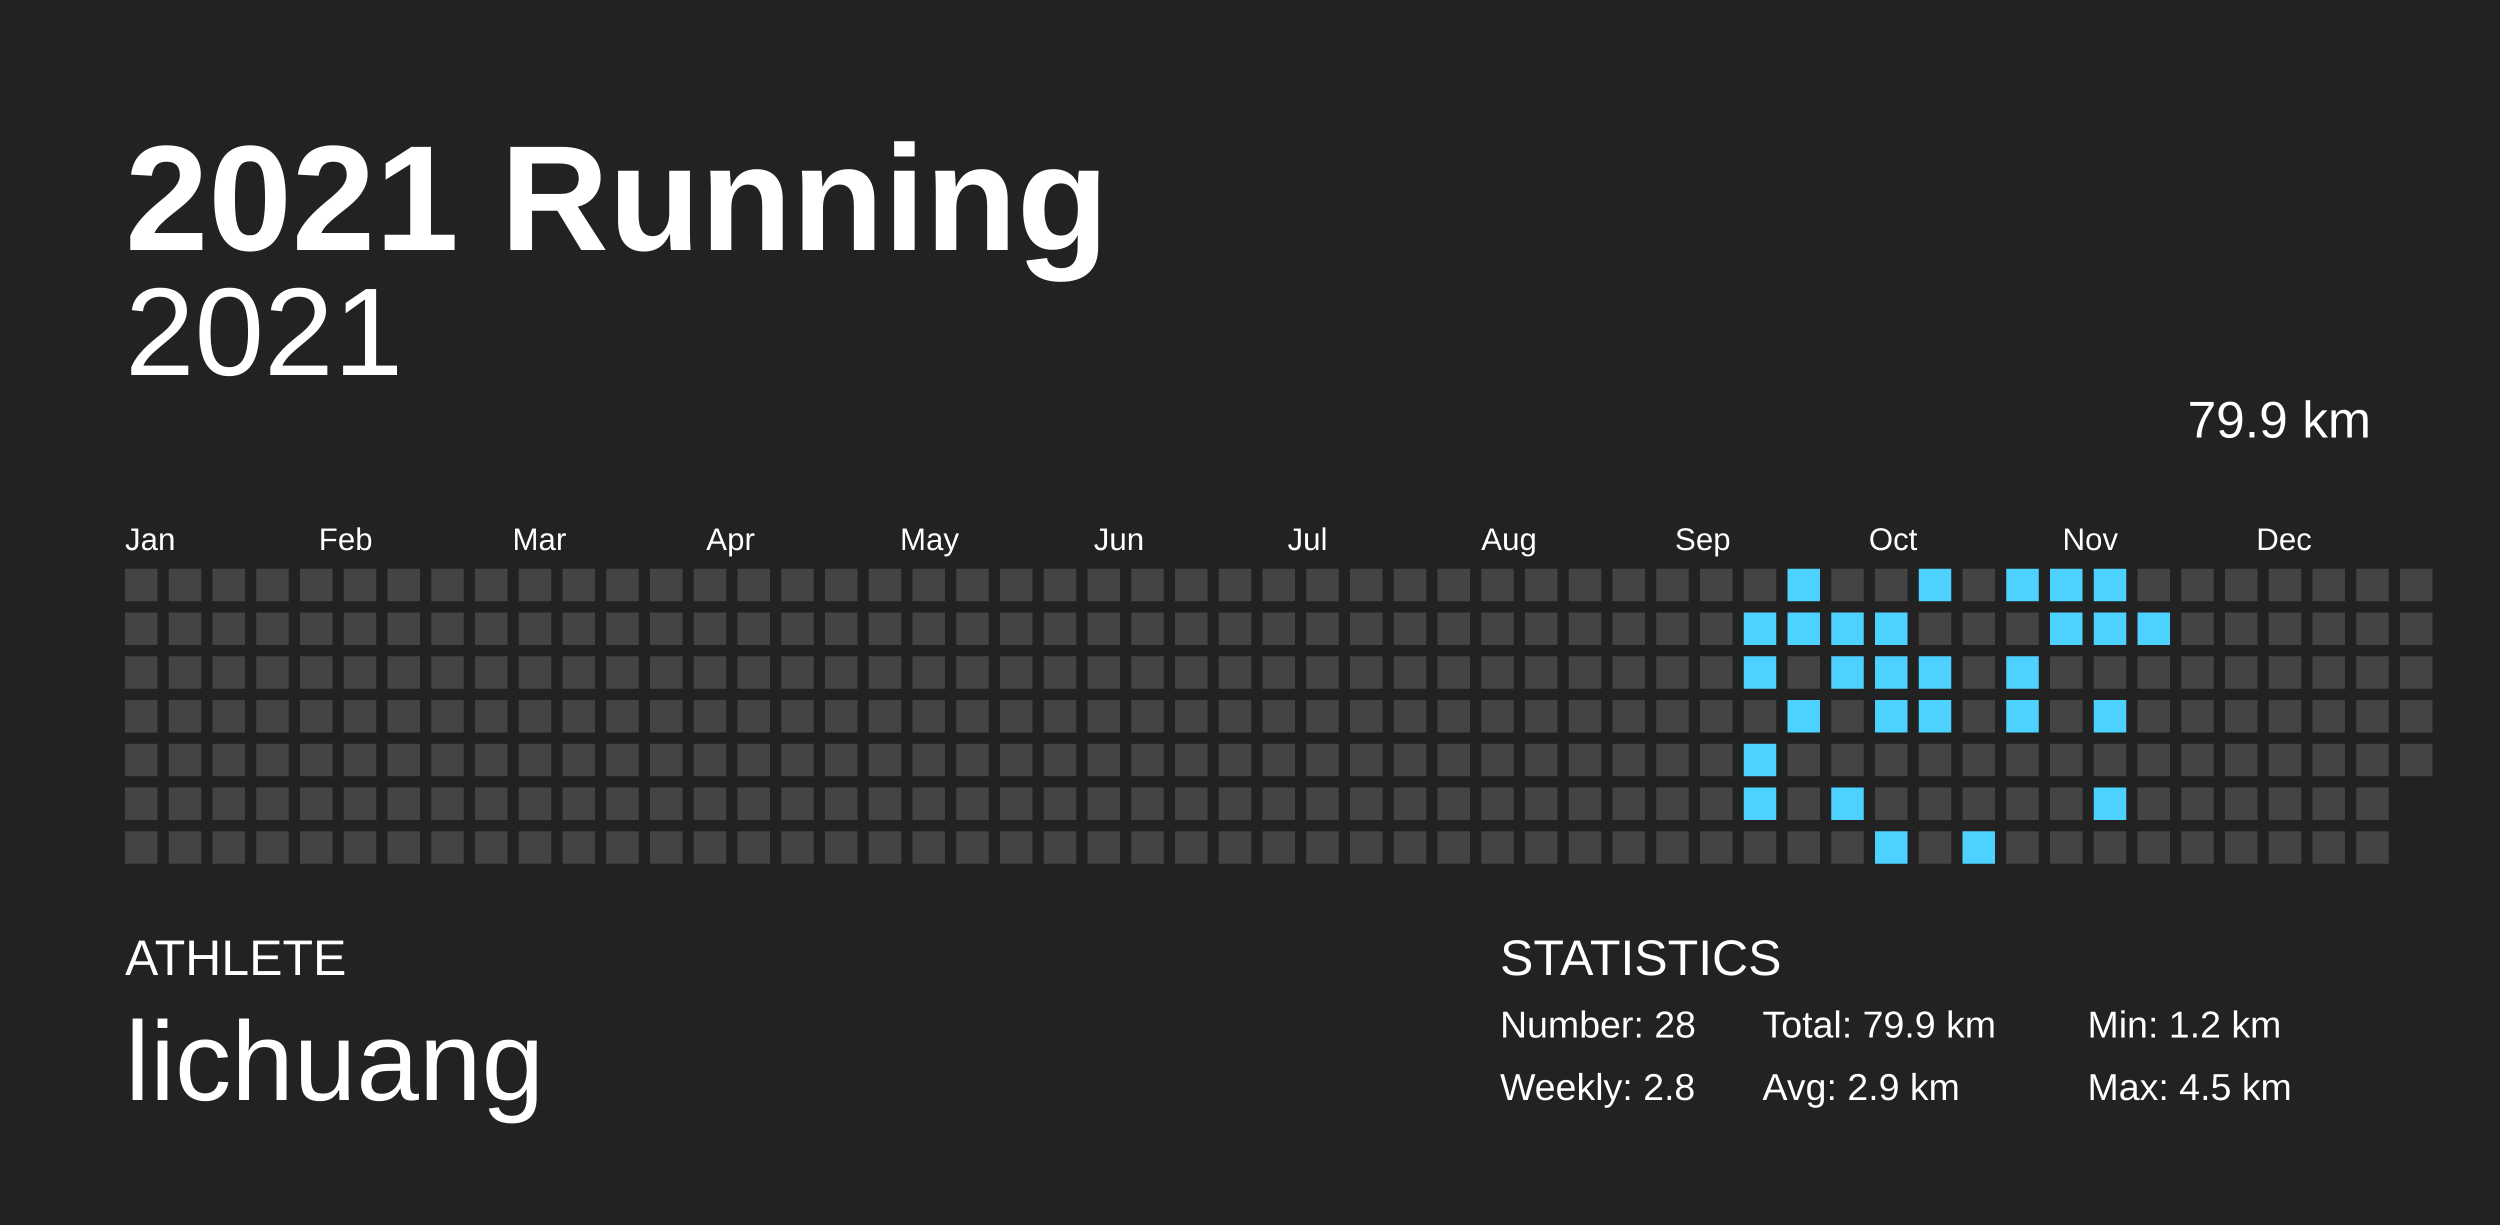
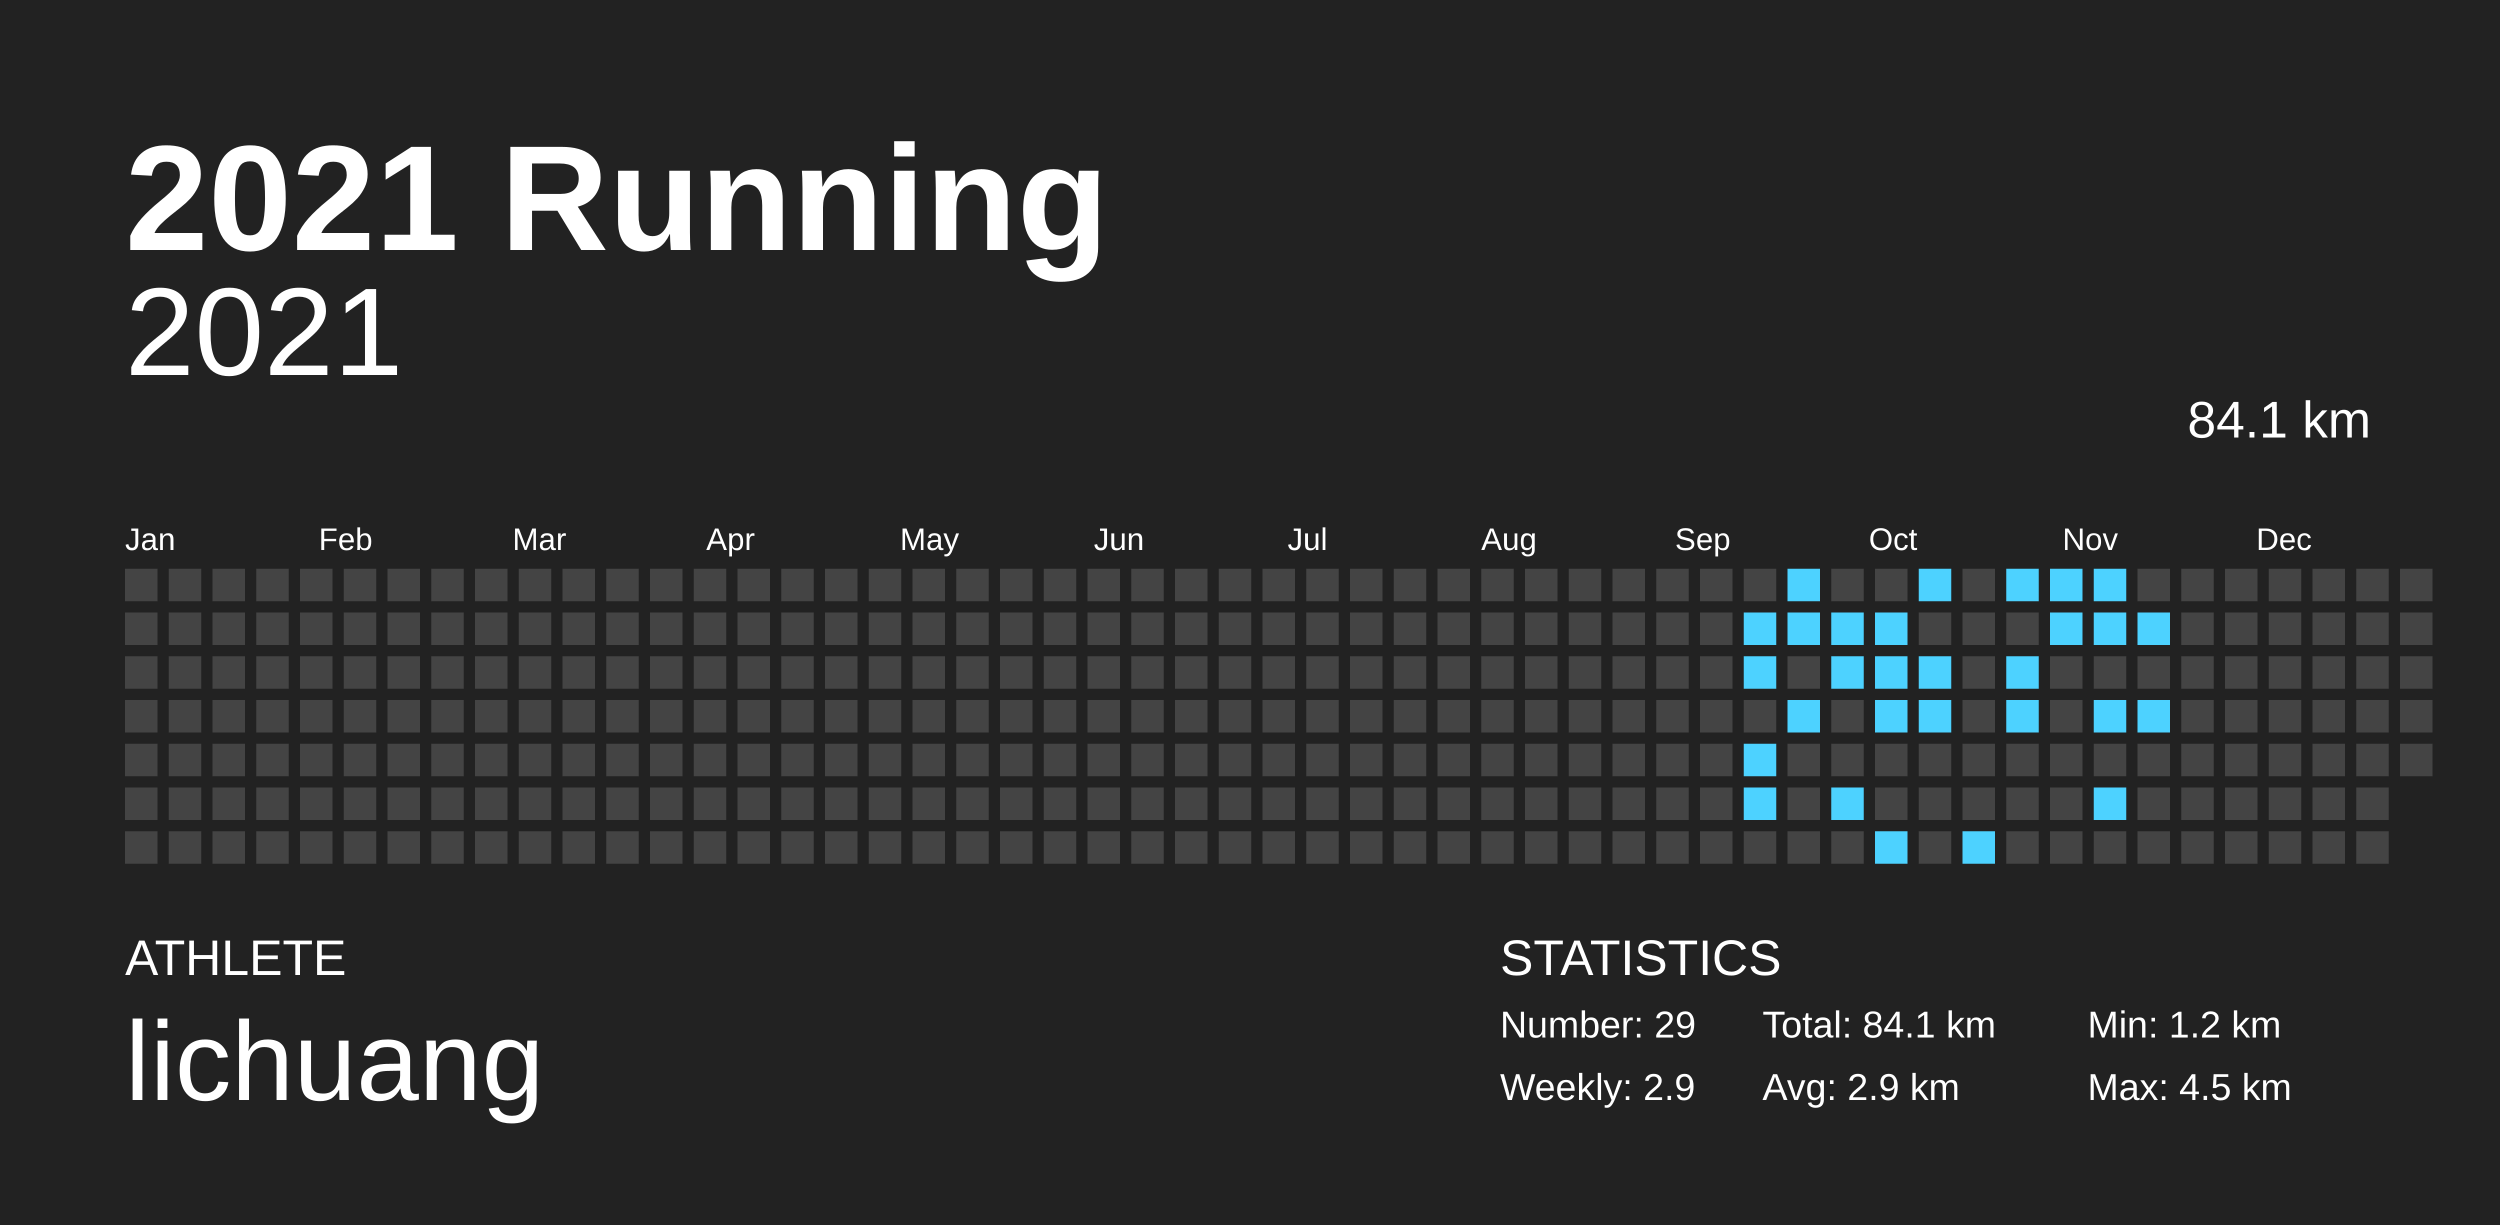
<svg xmlns="http://www.w3.org/2000/svg" baseProfile="full" height="98mm" version="1.1" viewBox="0,0,200,98" width="200mm">
  <defs />
  <rect fill="#222222" height="98" width="200" x="0" y="0" />
  <text fill="#FFFFFF" style="font-size:12px; font-family:Arial; font-weight:bold;" x="10" y="20">2021 Running</text>
  <text fill="#FFFFFF" style="font-size:4px; font-family:Arial" x="10" y="78">ATHLETE</text>
  <text fill="#FFFFFF" style="font-size:9px; font-family:Arial" x="10" y="88">lichuang</text>
  <text fill="#FFFFFF" style="font-size:4px; font-family:Arial" x="120" y="78">STATISTICS</text>
-   <text fill="#FFFFFF" style="font-size:3px; font-family:Arial" x="120" y="83">Number: 28</text>
-   <text fill="#FFFFFF" style="font-size:3px; font-family:Arial" x="120" y="88">Weekly: 2.8</text>
-   <text fill="#FFFFFF" style="font-size:3px; font-family:Arial" x="141" y="83">Total: 79.9 km</text>
+   <text fill="#FFFFFF" style="font-size:3px; font-family:Arial" x="120" y="83">Number: 29</text>
+   <text fill="#FFFFFF" style="font-size:3px; font-family:Arial" x="120" y="88">Weekly: 2.9</text>
+   <text fill="#FFFFFF" style="font-size:3px; font-family:Arial" x="141" y="83">Total: 84.1 km</text>
  <text fill="#FFFFFF" style="font-size:3px; font-family:Arial" x="141" y="88">Avg: 2.9 km</text>
  <text fill="#FFFFFF" style="font-size:3px; font-family:Arial" x="167" y="83">Min: 1.2 km</text>
  <text fill="#FFFFFF" style="font-size:3px; font-family:Arial" x="167" y="88">Max: 4.5 km</text>
  <text alignment-baseline="hanging" fill="#FFFFFF" style="font-size:10.0px; font-family:Arial;" x="10" y="30">2021</text>
-   <text alignment-baseline="hanging" fill="#FFFFFF" style="font-size:4.125px; font-family:Arial;" x="175" y="35">79.9 km</text>
+   <text alignment-baseline="hanging" fill="#FFFFFF" style="font-size:4.125px; font-family:Arial;" x="175" y="35">84.1 km</text>
  <text fill="#FFFFFF" style="font-size:2.5px; font-family:Arial" x="10.0" y="44">Jan</text>
  <text fill="#FFFFFF" style="font-size:2.5px; font-family:Arial" x="25.5" y="44">Feb</text>
  <text fill="#FFFFFF" style="font-size:2.5px; font-family:Arial" x="41.0" y="44">Mar</text>
  <text fill="#FFFFFF" style="font-size:2.5px; font-family:Arial" x="56.5" y="44">Apr</text>
  <text fill="#FFFFFF" style="font-size:2.5px; font-family:Arial" x="72.0" y="44">May</text>
  <text fill="#FFFFFF" style="font-size:2.5px; font-family:Arial" x="87.5" y="44">Jun</text>
  <text fill="#FFFFFF" style="font-size:2.5px; font-family:Arial" x="103.0" y="44">Jul</text>
  <text fill="#FFFFFF" style="font-size:2.5px; font-family:Arial" x="118.5" y="44">Aug</text>
  <text fill="#FFFFFF" style="font-size:2.5px; font-family:Arial" x="134.0" y="44">Sep</text>
  <text fill="#FFFFFF" style="font-size:2.5px; font-family:Arial" x="149.5" y="44">Oct</text>
  <text fill="#FFFFFF" style="font-size:2.5px; font-family:Arial" x="165.0" y="44">Nov</text>
  <text fill="#FFFFFF" style="font-size:2.5px; font-family:Arial" x="180.5" y="44">Dec</text>
  <rect fill="#444444" height="2.6" width="2.6" x="10.0" y="45.5" />
  <rect fill="#444444" height="2.6" width="2.6" x="10.0" y="49.0" />
  <rect fill="#444444" height="2.6" width="2.6" x="10.0" y="52.5" />
  <rect fill="#444444" height="2.6" width="2.6" x="10.0" y="56.0" />
  <rect fill="#444444" height="2.6" width="2.6" x="10.0" y="59.5" />
  <rect fill="#444444" height="2.6" width="2.6" x="10.0" y="63.0" />
  <rect fill="#444444" height="2.6" width="2.6" x="10.0" y="66.5" />
  <rect fill="#444444" height="2.6" width="2.6" x="13.5" y="45.5" />
  <rect fill="#444444" height="2.6" width="2.6" x="13.5" y="49.0" />
  <rect fill="#444444" height="2.6" width="2.6" x="13.5" y="52.5" />
  <rect fill="#444444" height="2.6" width="2.6" x="13.5" y="56.0" />
  <rect fill="#444444" height="2.6" width="2.6" x="13.5" y="59.5" />
  <rect fill="#444444" height="2.6" width="2.6" x="13.5" y="63.0" />
  <rect fill="#444444" height="2.6" width="2.6" x="13.5" y="66.5" />
  <rect fill="#444444" height="2.6" width="2.6" x="17.0" y="45.5" />
  <rect fill="#444444" height="2.6" width="2.6" x="17.0" y="49.0" />
  <rect fill="#444444" height="2.6" width="2.6" x="17.0" y="52.5" />
  <rect fill="#444444" height="2.6" width="2.6" x="17.0" y="56.0" />
  <rect fill="#444444" height="2.6" width="2.6" x="17.0" y="59.5" />
  <rect fill="#444444" height="2.6" width="2.6" x="17.0" y="63.0" />
  <rect fill="#444444" height="2.6" width="2.6" x="17.0" y="66.5" />
  <rect fill="#444444" height="2.6" width="2.6" x="20.5" y="45.5" />
  <rect fill="#444444" height="2.6" width="2.6" x="20.5" y="49.0" />
  <rect fill="#444444" height="2.6" width="2.6" x="20.5" y="52.5" />
  <rect fill="#444444" height="2.6" width="2.6" x="20.5" y="56.0" />
  <rect fill="#444444" height="2.6" width="2.6" x="20.5" y="59.5" />
  <rect fill="#444444" height="2.6" width="2.6" x="20.5" y="63.0" />
  <rect fill="#444444" height="2.6" width="2.6" x="20.5" y="66.5" />
  <rect fill="#444444" height="2.6" width="2.6" x="24.0" y="45.5" />
  <rect fill="#444444" height="2.6" width="2.6" x="24.0" y="49.0" />
  <rect fill="#444444" height="2.6" width="2.6" x="24.0" y="52.5" />
  <rect fill="#444444" height="2.6" width="2.6" x="24.0" y="56.0" />
  <rect fill="#444444" height="2.6" width="2.6" x="24.0" y="59.5" />
  <rect fill="#444444" height="2.6" width="2.6" x="24.0" y="63.0" />
  <rect fill="#444444" height="2.6" width="2.6" x="24.0" y="66.5" />
  <rect fill="#444444" height="2.6" width="2.6" x="27.5" y="45.5" />
  <rect fill="#444444" height="2.6" width="2.6" x="27.5" y="49.0" />
  <rect fill="#444444" height="2.6" width="2.6" x="27.5" y="52.5" />
  <rect fill="#444444" height="2.6" width="2.6" x="27.5" y="56.0" />
  <rect fill="#444444" height="2.6" width="2.6" x="27.5" y="59.5" />
  <rect fill="#444444" height="2.6" width="2.6" x="27.5" y="63.0" />
  <rect fill="#444444" height="2.6" width="2.6" x="27.5" y="66.5" />
  <rect fill="#444444" height="2.6" width="2.6" x="31.0" y="45.5" />
  <rect fill="#444444" height="2.6" width="2.6" x="31.0" y="49.0" />
  <rect fill="#444444" height="2.6" width="2.6" x="31.0" y="52.5" />
  <rect fill="#444444" height="2.6" width="2.6" x="31.0" y="56.0" />
  <rect fill="#444444" height="2.6" width="2.6" x="31.0" y="59.5" />
  <rect fill="#444444" height="2.6" width="2.6" x="31.0" y="63.0" />
  <rect fill="#444444" height="2.6" width="2.6" x="31.0" y="66.5" />
  <rect fill="#444444" height="2.6" width="2.6" x="34.5" y="45.5" />
  <rect fill="#444444" height="2.6" width="2.6" x="34.5" y="49.0" />
  <rect fill="#444444" height="2.6" width="2.6" x="34.5" y="52.5" />
  <rect fill="#444444" height="2.6" width="2.6" x="34.5" y="56.0" />
  <rect fill="#444444" height="2.6" width="2.6" x="34.5" y="59.5" />
  <rect fill="#444444" height="2.6" width="2.6" x="34.5" y="63.0" />
  <rect fill="#444444" height="2.6" width="2.6" x="34.5" y="66.5" />
  <rect fill="#444444" height="2.6" width="2.6" x="38.0" y="45.5" />
  <rect fill="#444444" height="2.6" width="2.6" x="38.0" y="49.0" />
  <rect fill="#444444" height="2.6" width="2.6" x="38.0" y="52.5" />
  <rect fill="#444444" height="2.6" width="2.6" x="38.0" y="56.0" />
  <rect fill="#444444" height="2.6" width="2.6" x="38.0" y="59.5" />
  <rect fill="#444444" height="2.6" width="2.6" x="38.0" y="63.0" />
  <rect fill="#444444" height="2.6" width="2.6" x="38.0" y="66.5" />
  <rect fill="#444444" height="2.6" width="2.6" x="41.5" y="45.5" />
  <rect fill="#444444" height="2.6" width="2.6" x="41.5" y="49.0" />
  <rect fill="#444444" height="2.6" width="2.6" x="41.5" y="52.5" />
  <rect fill="#444444" height="2.6" width="2.6" x="41.5" y="56.0" />
  <rect fill="#444444" height="2.6" width="2.6" x="41.5" y="59.5" />
  <rect fill="#444444" height="2.6" width="2.6" x="41.5" y="63.0" />
  <rect fill="#444444" height="2.6" width="2.6" x="41.5" y="66.5" />
  <rect fill="#444444" height="2.6" width="2.6" x="45.0" y="45.5" />
  <rect fill="#444444" height="2.6" width="2.6" x="45.0" y="49.0" />
  <rect fill="#444444" height="2.6" width="2.6" x="45.0" y="52.5" />
  <rect fill="#444444" height="2.6" width="2.6" x="45.0" y="56.0" />
  <rect fill="#444444" height="2.6" width="2.6" x="45.0" y="59.5" />
  <rect fill="#444444" height="2.6" width="2.6" x="45.0" y="63.0" />
  <rect fill="#444444" height="2.6" width="2.6" x="45.0" y="66.5" />
  <rect fill="#444444" height="2.6" width="2.6" x="48.5" y="45.5" />
  <rect fill="#444444" height="2.6" width="2.6" x="48.5" y="49.0" />
  <rect fill="#444444" height="2.6" width="2.6" x="48.5" y="52.5" />
  <rect fill="#444444" height="2.6" width="2.6" x="48.5" y="56.0" />
  <rect fill="#444444" height="2.6" width="2.6" x="48.5" y="59.5" />
  <rect fill="#444444" height="2.6" width="2.6" x="48.5" y="63.0" />
  <rect fill="#444444" height="2.6" width="2.6" x="48.5" y="66.5" />
  <rect fill="#444444" height="2.6" width="2.6" x="52.0" y="45.5" />
  <rect fill="#444444" height="2.6" width="2.6" x="52.0" y="49.0" />
  <rect fill="#444444" height="2.6" width="2.6" x="52.0" y="52.5" />
  <rect fill="#444444" height="2.6" width="2.6" x="52.0" y="56.0" />
  <rect fill="#444444" height="2.6" width="2.6" x="52.0" y="59.5" />
  <rect fill="#444444" height="2.6" width="2.6" x="52.0" y="63.0" />
  <rect fill="#444444" height="2.6" width="2.6" x="52.0" y="66.5" />
  <rect fill="#444444" height="2.6" width="2.6" x="55.5" y="45.5" />
  <rect fill="#444444" height="2.6" width="2.6" x="55.5" y="49.0" />
  <rect fill="#444444" height="2.6" width="2.6" x="55.5" y="52.5" />
  <rect fill="#444444" height="2.6" width="2.6" x="55.5" y="56.0" />
  <rect fill="#444444" height="2.6" width="2.6" x="55.5" y="59.5" />
  <rect fill="#444444" height="2.6" width="2.6" x="55.5" y="63.0" />
  <rect fill="#444444" height="2.6" width="2.6" x="55.5" y="66.5" />
  <rect fill="#444444" height="2.6" width="2.6" x="59.0" y="45.5" />
  <rect fill="#444444" height="2.6" width="2.6" x="59.0" y="49.0" />
  <rect fill="#444444" height="2.6" width="2.6" x="59.0" y="52.5" />
  <rect fill="#444444" height="2.6" width="2.6" x="59.0" y="56.0" />
  <rect fill="#444444" height="2.6" width="2.6" x="59.0" y="59.5" />
  <rect fill="#444444" height="2.6" width="2.6" x="59.0" y="63.0" />
  <rect fill="#444444" height="2.6" width="2.6" x="59.0" y="66.5" />
  <rect fill="#444444" height="2.6" width="2.6" x="62.5" y="45.5" />
  <rect fill="#444444" height="2.6" width="2.6" x="62.5" y="49.0" />
  <rect fill="#444444" height="2.6" width="2.6" x="62.5" y="52.5" />
  <rect fill="#444444" height="2.6" width="2.6" x="62.5" y="56.0" />
  <rect fill="#444444" height="2.6" width="2.6" x="62.5" y="59.5" />
  <rect fill="#444444" height="2.6" width="2.6" x="62.5" y="63.0" />
  <rect fill="#444444" height="2.6" width="2.6" x="62.5" y="66.5" />
  <rect fill="#444444" height="2.6" width="2.6" x="66.0" y="45.5" />
  <rect fill="#444444" height="2.6" width="2.6" x="66.0" y="49.0" />
  <rect fill="#444444" height="2.6" width="2.6" x="66.0" y="52.5" />
  <rect fill="#444444" height="2.6" width="2.6" x="66.0" y="56.0" />
  <rect fill="#444444" height="2.6" width="2.6" x="66.0" y="59.5" />
  <rect fill="#444444" height="2.6" width="2.6" x="66.0" y="63.0" />
  <rect fill="#444444" height="2.6" width="2.6" x="66.0" y="66.5" />
  <rect fill="#444444" height="2.6" width="2.6" x="69.5" y="45.5" />
  <rect fill="#444444" height="2.6" width="2.6" x="69.5" y="49.0" />
  <rect fill="#444444" height="2.6" width="2.6" x="69.5" y="52.5" />
  <rect fill="#444444" height="2.6" width="2.6" x="69.5" y="56.0" />
  <rect fill="#444444" height="2.6" width="2.6" x="69.5" y="59.5" />
  <rect fill="#444444" height="2.6" width="2.6" x="69.5" y="63.0" />
  <rect fill="#444444" height="2.6" width="2.6" x="69.5" y="66.5" />
  <rect fill="#444444" height="2.6" width="2.6" x="73.0" y="45.5" />
  <rect fill="#444444" height="2.6" width="2.6" x="73.0" y="49.0" />
  <rect fill="#444444" height="2.6" width="2.6" x="73.0" y="52.5" />
  <rect fill="#444444" height="2.6" width="2.6" x="73.0" y="56.0" />
  <rect fill="#444444" height="2.6" width="2.6" x="73.0" y="59.5" />
  <rect fill="#444444" height="2.6" width="2.6" x="73.0" y="63.0" />
  <rect fill="#444444" height="2.6" width="2.6" x="73.0" y="66.5" />
  <rect fill="#444444" height="2.6" width="2.6" x="76.5" y="45.5" />
  <rect fill="#444444" height="2.6" width="2.6" x="76.5" y="49.0" />
  <rect fill="#444444" height="2.6" width="2.6" x="76.5" y="52.5" />
  <rect fill="#444444" height="2.6" width="2.6" x="76.5" y="56.0" />
  <rect fill="#444444" height="2.6" width="2.6" x="76.5" y="59.5" />
  <rect fill="#444444" height="2.6" width="2.6" x="76.5" y="63.0" />
  <rect fill="#444444" height="2.6" width="2.6" x="76.5" y="66.5" />
  <rect fill="#444444" height="2.6" width="2.6" x="80.0" y="45.5" />
  <rect fill="#444444" height="2.6" width="2.6" x="80.0" y="49.0" />
  <rect fill="#444444" height="2.6" width="2.6" x="80.0" y="52.5" />
  <rect fill="#444444" height="2.6" width="2.6" x="80.0" y="56.0" />
  <rect fill="#444444" height="2.6" width="2.6" x="80.0" y="59.5" />
  <rect fill="#444444" height="2.6" width="2.6" x="80.0" y="63.0" />
  <rect fill="#444444" height="2.6" width="2.6" x="80.0" y="66.5" />
  <rect fill="#444444" height="2.6" width="2.6" x="83.5" y="45.5" />
  <rect fill="#444444" height="2.6" width="2.6" x="83.5" y="49.0" />
  <rect fill="#444444" height="2.6" width="2.6" x="83.5" y="52.5" />
  <rect fill="#444444" height="2.6" width="2.6" x="83.5" y="56.0" />
  <rect fill="#444444" height="2.6" width="2.6" x="83.5" y="59.5" />
  <rect fill="#444444" height="2.6" width="2.6" x="83.5" y="63.0" />
  <rect fill="#444444" height="2.6" width="2.6" x="83.5" y="66.5" />
  <rect fill="#444444" height="2.6" width="2.6" x="87.0" y="45.5" />
  <rect fill="#444444" height="2.6" width="2.6" x="87.0" y="49.0" />
  <rect fill="#444444" height="2.6" width="2.6" x="87.0" y="52.5" />
  <rect fill="#444444" height="2.6" width="2.6" x="87.0" y="56.0" />
  <rect fill="#444444" height="2.6" width="2.6" x="87.0" y="59.5" />
  <rect fill="#444444" height="2.6" width="2.6" x="87.0" y="63.0" />
  <rect fill="#444444" height="2.6" width="2.6" x="87.0" y="66.5" />
  <rect fill="#444444" height="2.6" width="2.6" x="90.5" y="45.5" />
  <rect fill="#444444" height="2.6" width="2.6" x="90.5" y="49.0" />
  <rect fill="#444444" height="2.6" width="2.6" x="90.5" y="52.5" />
  <rect fill="#444444" height="2.6" width="2.6" x="90.5" y="56.0" />
  <rect fill="#444444" height="2.6" width="2.6" x="90.5" y="59.5" />
  <rect fill="#444444" height="2.6" width="2.6" x="90.5" y="63.0" />
  <rect fill="#444444" height="2.6" width="2.6" x="90.5" y="66.5" />
  <rect fill="#444444" height="2.6" width="2.6" x="94.0" y="45.5" />
  <rect fill="#444444" height="2.6" width="2.6" x="94.0" y="49.0" />
  <rect fill="#444444" height="2.6" width="2.6" x="94.0" y="52.5" />
  <rect fill="#444444" height="2.6" width="2.6" x="94.0" y="56.0" />
  <rect fill="#444444" height="2.6" width="2.6" x="94.0" y="59.5" />
  <rect fill="#444444" height="2.6" width="2.6" x="94.0" y="63.0" />
  <rect fill="#444444" height="2.6" width="2.6" x="94.0" y="66.5" />
  <rect fill="#444444" height="2.6" width="2.6" x="97.5" y="45.5" />
  <rect fill="#444444" height="2.6" width="2.6" x="97.5" y="49.0" />
  <rect fill="#444444" height="2.6" width="2.6" x="97.5" y="52.5" />
  <rect fill="#444444" height="2.6" width="2.6" x="97.5" y="56.0" />
  <rect fill="#444444" height="2.6" width="2.6" x="97.5" y="59.5" />
  <rect fill="#444444" height="2.6" width="2.6" x="97.5" y="63.0" />
  <rect fill="#444444" height="2.6" width="2.6" x="97.5" y="66.5" />
  <rect fill="#444444" height="2.6" width="2.6" x="101.0" y="45.5" />
  <rect fill="#444444" height="2.6" width="2.6" x="101.0" y="49.0" />
  <rect fill="#444444" height="2.6" width="2.6" x="101.0" y="52.5" />
  <rect fill="#444444" height="2.6" width="2.6" x="101.0" y="56.0" />
  <rect fill="#444444" height="2.6" width="2.6" x="101.0" y="59.5" />
  <rect fill="#444444" height="2.6" width="2.6" x="101.0" y="63.0" />
  <rect fill="#444444" height="2.6" width="2.6" x="101.0" y="66.5" />
  <rect fill="#444444" height="2.6" width="2.6" x="104.5" y="45.5" />
  <rect fill="#444444" height="2.6" width="2.6" x="104.5" y="49.0" />
  <rect fill="#444444" height="2.6" width="2.6" x="104.5" y="52.5" />
  <rect fill="#444444" height="2.6" width="2.6" x="104.5" y="56.0" />
  <rect fill="#444444" height="2.6" width="2.6" x="104.5" y="59.5" />
  <rect fill="#444444" height="2.6" width="2.6" x="104.5" y="63.0" />
  <rect fill="#444444" height="2.6" width="2.6" x="104.5" y="66.5" />
  <rect fill="#444444" height="2.6" width="2.6" x="108.0" y="45.5" />
  <rect fill="#444444" height="2.6" width="2.6" x="108.0" y="49.0" />
  <rect fill="#444444" height="2.6" width="2.6" x="108.0" y="52.5" />
  <rect fill="#444444" height="2.6" width="2.6" x="108.0" y="56.0" />
  <rect fill="#444444" height="2.6" width="2.6" x="108.0" y="59.5" />
  <rect fill="#444444" height="2.6" width="2.6" x="108.0" y="63.0" />
  <rect fill="#444444" height="2.6" width="2.6" x="108.0" y="66.5" />
  <rect fill="#444444" height="2.6" width="2.6" x="111.5" y="45.5" />
  <rect fill="#444444" height="2.6" width="2.6" x="111.5" y="49.0" />
  <rect fill="#444444" height="2.6" width="2.6" x="111.5" y="52.5" />
  <rect fill="#444444" height="2.6" width="2.6" x="111.5" y="56.0" />
  <rect fill="#444444" height="2.6" width="2.6" x="111.5" y="59.5" />
  <rect fill="#444444" height="2.6" width="2.6" x="111.5" y="63.0" />
  <rect fill="#444444" height="2.6" width="2.6" x="111.5" y="66.5" />
  <rect fill="#444444" height="2.6" width="2.6" x="115.0" y="45.5" />
  <rect fill="#444444" height="2.6" width="2.6" x="115.0" y="49.0" />
  <rect fill="#444444" height="2.6" width="2.6" x="115.0" y="52.5" />
  <rect fill="#444444" height="2.6" width="2.6" x="115.0" y="56.0" />
  <rect fill="#444444" height="2.6" width="2.6" x="115.0" y="59.5" />
  <rect fill="#444444" height="2.6" width="2.6" x="115.0" y="63.0" />
  <rect fill="#444444" height="2.6" width="2.6" x="115.0" y="66.5" />
  <rect fill="#444444" height="2.6" width="2.6" x="118.5" y="45.5" />
  <rect fill="#444444" height="2.6" width="2.6" x="118.5" y="49.0" />
  <rect fill="#444444" height="2.6" width="2.6" x="118.5" y="52.5" />
  <rect fill="#444444" height="2.6" width="2.6" x="118.5" y="56.0" />
  <rect fill="#444444" height="2.6" width="2.6" x="118.5" y="59.5" />
  <rect fill="#444444" height="2.6" width="2.6" x="118.5" y="63.0" />
  <rect fill="#444444" height="2.6" width="2.6" x="118.5" y="66.5" />
  <rect fill="#444444" height="2.6" width="2.6" x="122.0" y="45.5" />
  <rect fill="#444444" height="2.6" width="2.6" x="122.0" y="49.0" />
  <rect fill="#444444" height="2.6" width="2.6" x="122.0" y="52.5" />
  <rect fill="#444444" height="2.6" width="2.6" x="122.0" y="56.0" />
  <rect fill="#444444" height="2.6" width="2.6" x="122.0" y="59.5" />
  <rect fill="#444444" height="2.6" width="2.6" x="122.0" y="63.0" />
  <rect fill="#444444" height="2.6" width="2.6" x="122.0" y="66.5" />
  <rect fill="#444444" height="2.6" width="2.6" x="125.5" y="45.5" />
  <rect fill="#444444" height="2.6" width="2.6" x="125.5" y="49.0" />
  <rect fill="#444444" height="2.6" width="2.6" x="125.5" y="52.5" />
  <rect fill="#444444" height="2.6" width="2.6" x="125.5" y="56.0" />
  <rect fill="#444444" height="2.6" width="2.6" x="125.5" y="59.5" />
  <rect fill="#444444" height="2.6" width="2.6" x="125.5" y="63.0" />
  <rect fill="#444444" height="2.6" width="2.6" x="125.5" y="66.5" />
  <rect fill="#444444" height="2.6" width="2.6" x="129.0" y="45.5" />
  <rect fill="#444444" height="2.6" width="2.6" x="129.0" y="49.0" />
  <rect fill="#444444" height="2.6" width="2.6" x="129.0" y="52.5" />
  <rect fill="#444444" height="2.6" width="2.6" x="129.0" y="56.0" />
  <rect fill="#444444" height="2.6" width="2.6" x="129.0" y="59.5" />
  <rect fill="#444444" height="2.6" width="2.6" x="129.0" y="63.0" />
  <rect fill="#444444" height="2.6" width="2.6" x="129.0" y="66.5" />
  <rect fill="#444444" height="2.6" width="2.6" x="132.5" y="45.5" />
  <rect fill="#444444" height="2.6" width="2.6" x="132.5" y="49.0" />
  <rect fill="#444444" height="2.6" width="2.6" x="132.5" y="52.5" />
  <rect fill="#444444" height="2.6" width="2.6" x="132.5" y="56.0" />
  <rect fill="#444444" height="2.6" width="2.6" x="132.5" y="59.5" />
  <rect fill="#444444" height="2.6" width="2.6" x="132.5" y="63.0" />
  <rect fill="#444444" height="2.6" width="2.6" x="132.5" y="66.5" />
  <rect fill="#444444" height="2.6" width="2.6" x="136.0" y="45.5" />
  <rect fill="#444444" height="2.6" width="2.6" x="136.0" y="49.0" />
  <rect fill="#444444" height="2.6" width="2.6" x="136.0" y="52.5" />
  <rect fill="#444444" height="2.6" width="2.6" x="136.0" y="56.0" />
  <rect fill="#444444" height="2.6" width="2.6" x="136.0" y="59.5" />
  <rect fill="#444444" height="2.6" width="2.6" x="136.0" y="63.0" />
  <rect fill="#444444" height="2.6" width="2.6" x="136.0" y="66.5" />
  <rect fill="#444444" height="2.6" width="2.6" x="139.5" y="45.5" />
  <rect fill="#4dd2ff" height="2.6" width="2.6" x="139.5" y="49.0" />
  <rect fill="#4dd2ff" height="2.6" width="2.6" x="139.5" y="52.5" />
  <rect fill="#444444" height="2.6" width="2.6" x="139.5" y="56.0" />
  <rect fill="#4dd2ff" height="2.6" width="2.6" x="139.5" y="59.5" />
  <rect fill="#4dd2ff" height="2.6" width="2.6" x="139.5" y="63.0" />
  <rect fill="#444444" height="2.6" width="2.6" x="139.5" y="66.5" />
  <rect fill="#4dd2ff" height="2.6" width="2.6" x="143.0" y="45.5" />
  <rect fill="#4dd2ff" height="2.6" width="2.6" x="143.0" y="49.0" />
  <rect fill="#444444" height="2.6" width="2.6" x="143.0" y="52.5" />
  <rect fill="#4dd2ff" height="2.6" width="2.6" x="143.0" y="56.0" />
  <rect fill="#444444" height="2.6" width="2.6" x="143.0" y="59.5" />
  <rect fill="#444444" height="2.6" width="2.6" x="143.0" y="63.0" />
  <rect fill="#444444" height="2.6" width="2.6" x="143.0" y="66.5" />
  <rect fill="#444444" height="2.6" width="2.6" x="146.5" y="45.5" />
  <rect fill="#4dd2ff" height="2.6" width="2.6" x="146.5" y="49.0" />
  <rect fill="#4dd2ff" height="2.6" width="2.6" x="146.5" y="52.5" />
  <rect fill="#444444" height="2.6" width="2.6" x="146.5" y="56.0" />
  <rect fill="#444444" height="2.6" width="2.6" x="146.5" y="59.5" />
  <rect fill="#4dd2ff" height="2.6" width="2.6" x="146.5" y="63.0" />
  <rect fill="#444444" height="2.6" width="2.6" x="146.5" y="66.5" />
  <rect fill="#444444" height="2.6" width="2.6" x="150.0" y="45.5" />
  <rect fill="#4dd2ff" height="2.6" width="2.6" x="150.0" y="49.0" />
  <rect fill="#4dd2ff" height="2.6" width="2.6" x="150.0" y="52.5" />
  <rect fill="#4dd2ff" height="2.6" width="2.6" x="150.0" y="56.0" />
  <rect fill="#444444" height="2.6" width="2.6" x="150.0" y="59.5" />
  <rect fill="#444444" height="2.6" width="2.6" x="150.0" y="63.0" />
  <rect fill="#4dd2ff" height="2.6" width="2.6" x="150.0" y="66.5" />
  <rect fill="#4dd2ff" height="2.6" width="2.6" x="153.5" y="45.5" />
  <rect fill="#444444" height="2.6" width="2.6" x="153.5" y="49.0" />
  <rect fill="#4dd2ff" height="2.6" width="2.6" x="153.5" y="52.5" />
  <rect fill="#4dd2ff" height="2.6" width="2.6" x="153.5" y="56.0" />
  <rect fill="#444444" height="2.6" width="2.6" x="153.5" y="59.5" />
  <rect fill="#444444" height="2.6" width="2.6" x="153.5" y="63.0" />
  <rect fill="#444444" height="2.6" width="2.6" x="153.5" y="66.5" />
  <rect fill="#444444" height="2.6" width="2.6" x="157.0" y="45.5" />
  <rect fill="#444444" height="2.6" width="2.6" x="157.0" y="49.0" />
  <rect fill="#444444" height="2.6" width="2.6" x="157.0" y="52.5" />
  <rect fill="#444444" height="2.6" width="2.6" x="157.0" y="56.0" />
  <rect fill="#444444" height="2.6" width="2.6" x="157.0" y="59.5" />
  <rect fill="#444444" height="2.6" width="2.6" x="157.0" y="63.0" />
  <rect fill="#4dd2ff" height="2.6" width="2.6" x="157.0" y="66.5" />
  <rect fill="#4dd2ff" height="2.6" width="2.6" x="160.5" y="45.5" />
  <rect fill="#444444" height="2.6" width="2.6" x="160.5" y="49.0" />
  <rect fill="#4dd2ff" height="2.6" width="2.6" x="160.5" y="52.5" />
  <rect fill="#4dd2ff" height="2.6" width="2.6" x="160.5" y="56.0" />
  <rect fill="#444444" height="2.6" width="2.6" x="160.5" y="59.5" />
  <rect fill="#444444" height="2.6" width="2.6" x="160.5" y="63.0" />
  <rect fill="#444444" height="2.6" width="2.6" x="160.5" y="66.5" />
  <rect fill="#4dd2ff" height="2.6" width="2.6" x="164.0" y="45.5" />
  <rect fill="#4dd2ff" height="2.6" width="2.6" x="164.0" y="49.0" />
  <rect fill="#444444" height="2.6" width="2.6" x="164.0" y="52.5" />
  <rect fill="#444444" height="2.6" width="2.6" x="164.0" y="56.0" />
  <rect fill="#444444" height="2.6" width="2.6" x="164.0" y="59.5" />
  <rect fill="#444444" height="2.6" width="2.6" x="164.0" y="63.0" />
  <rect fill="#444444" height="2.6" width="2.6" x="164.0" y="66.5" />
  <rect fill="#4dd2ff" height="2.6" width="2.6" x="167.5" y="45.5" />
  <rect fill="#4dd2ff" height="2.6" width="2.6" x="167.5" y="49.0" />
  <rect fill="#444444" height="2.6" width="2.6" x="167.5" y="52.5" />
  <rect fill="#4dd2ff" height="2.6" width="2.6" x="167.5" y="56.0" />
  <rect fill="#444444" height="2.6" width="2.6" x="167.5" y="59.5" />
  <rect fill="#4dd2ff" height="2.6" width="2.6" x="167.5" y="63.0" />
  <rect fill="#444444" height="2.6" width="2.6" x="167.5" y="66.5" />
  <rect fill="#444444" height="2.6" width="2.6" x="171.0" y="45.5" />
  <rect fill="#4dd2ff" height="2.6" width="2.6" x="171.0" y="49.0" />
  <rect fill="#444444" height="2.6" width="2.6" x="171.0" y="52.5" />
-   <rect fill="#444444" height="2.6" width="2.6" x="171.0" y="56.0" />
+   <rect fill="#4dd2ff" height="2.6" width="2.6" x="171.0" y="56.0" />
  <rect fill="#444444" height="2.6" width="2.6" x="171.0" y="59.5" />
  <rect fill="#444444" height="2.6" width="2.6" x="171.0" y="63.0" />
  <rect fill="#444444" height="2.6" width="2.6" x="171.0" y="66.5" />
  <rect fill="#444444" height="2.6" width="2.6" x="174.5" y="45.5" />
  <rect fill="#444444" height="2.6" width="2.6" x="174.5" y="49.0" />
  <rect fill="#444444" height="2.6" width="2.6" x="174.5" y="52.5" />
  <rect fill="#444444" height="2.6" width="2.6" x="174.5" y="56.0" />
  <rect fill="#444444" height="2.6" width="2.6" x="174.5" y="59.5" />
  <rect fill="#444444" height="2.6" width="2.6" x="174.5" y="63.0" />
  <rect fill="#444444" height="2.6" width="2.6" x="174.5" y="66.5" />
  <rect fill="#444444" height="2.6" width="2.6" x="178.0" y="45.5" />
  <rect fill="#444444" height="2.6" width="2.6" x="178.0" y="49.0" />
  <rect fill="#444444" height="2.6" width="2.6" x="178.0" y="52.5" />
  <rect fill="#444444" height="2.6" width="2.6" x="178.0" y="56.0" />
  <rect fill="#444444" height="2.6" width="2.6" x="178.0" y="59.5" />
  <rect fill="#444444" height="2.6" width="2.6" x="178.0" y="63.0" />
  <rect fill="#444444" height="2.6" width="2.6" x="178.0" y="66.5" />
  <rect fill="#444444" height="2.6" width="2.6" x="181.5" y="45.5" />
  <rect fill="#444444" height="2.6" width="2.6" x="181.5" y="49.0" />
  <rect fill="#444444" height="2.6" width="2.6" x="181.5" y="52.5" />
  <rect fill="#444444" height="2.6" width="2.6" x="181.5" y="56.0" />
  <rect fill="#444444" height="2.6" width="2.6" x="181.5" y="59.5" />
  <rect fill="#444444" height="2.6" width="2.6" x="181.5" y="63.0" />
  <rect fill="#444444" height="2.6" width="2.6" x="181.5" y="66.5" />
  <rect fill="#444444" height="2.6" width="2.6" x="185.0" y="45.5" />
  <rect fill="#444444" height="2.6" width="2.6" x="185.0" y="49.0" />
  <rect fill="#444444" height="2.6" width="2.6" x="185.0" y="52.5" />
  <rect fill="#444444" height="2.6" width="2.6" x="185.0" y="56.0" />
  <rect fill="#444444" height="2.6" width="2.6" x="185.0" y="59.5" />
  <rect fill="#444444" height="2.6" width="2.6" x="185.0" y="63.0" />
  <rect fill="#444444" height="2.6" width="2.6" x="185.0" y="66.5" />
  <rect fill="#444444" height="2.6" width="2.6" x="188.5" y="45.5" />
  <rect fill="#444444" height="2.6" width="2.6" x="188.5" y="49.0" />
  <rect fill="#444444" height="2.6" width="2.6" x="188.5" y="52.5" />
  <rect fill="#444444" height="2.6" width="2.6" x="188.5" y="56.0" />
  <rect fill="#444444" height="2.6" width="2.6" x="188.5" y="59.5" />
  <rect fill="#444444" height="2.6" width="2.6" x="188.5" y="63.0" />
  <rect fill="#444444" height="2.6" width="2.6" x="188.5" y="66.5" />
  <rect fill="#444444" height="2.6" width="2.6" x="192.0" y="45.5" />
  <rect fill="#444444" height="2.6" width="2.6" x="192.0" y="49.0" />
  <rect fill="#444444" height="2.6" width="2.6" x="192.0" y="52.5" />
  <rect fill="#444444" height="2.6" width="2.6" x="192.0" y="56.0" />
  <rect fill="#444444" height="2.6" width="2.6" x="192.0" y="59.5" />
</svg>
